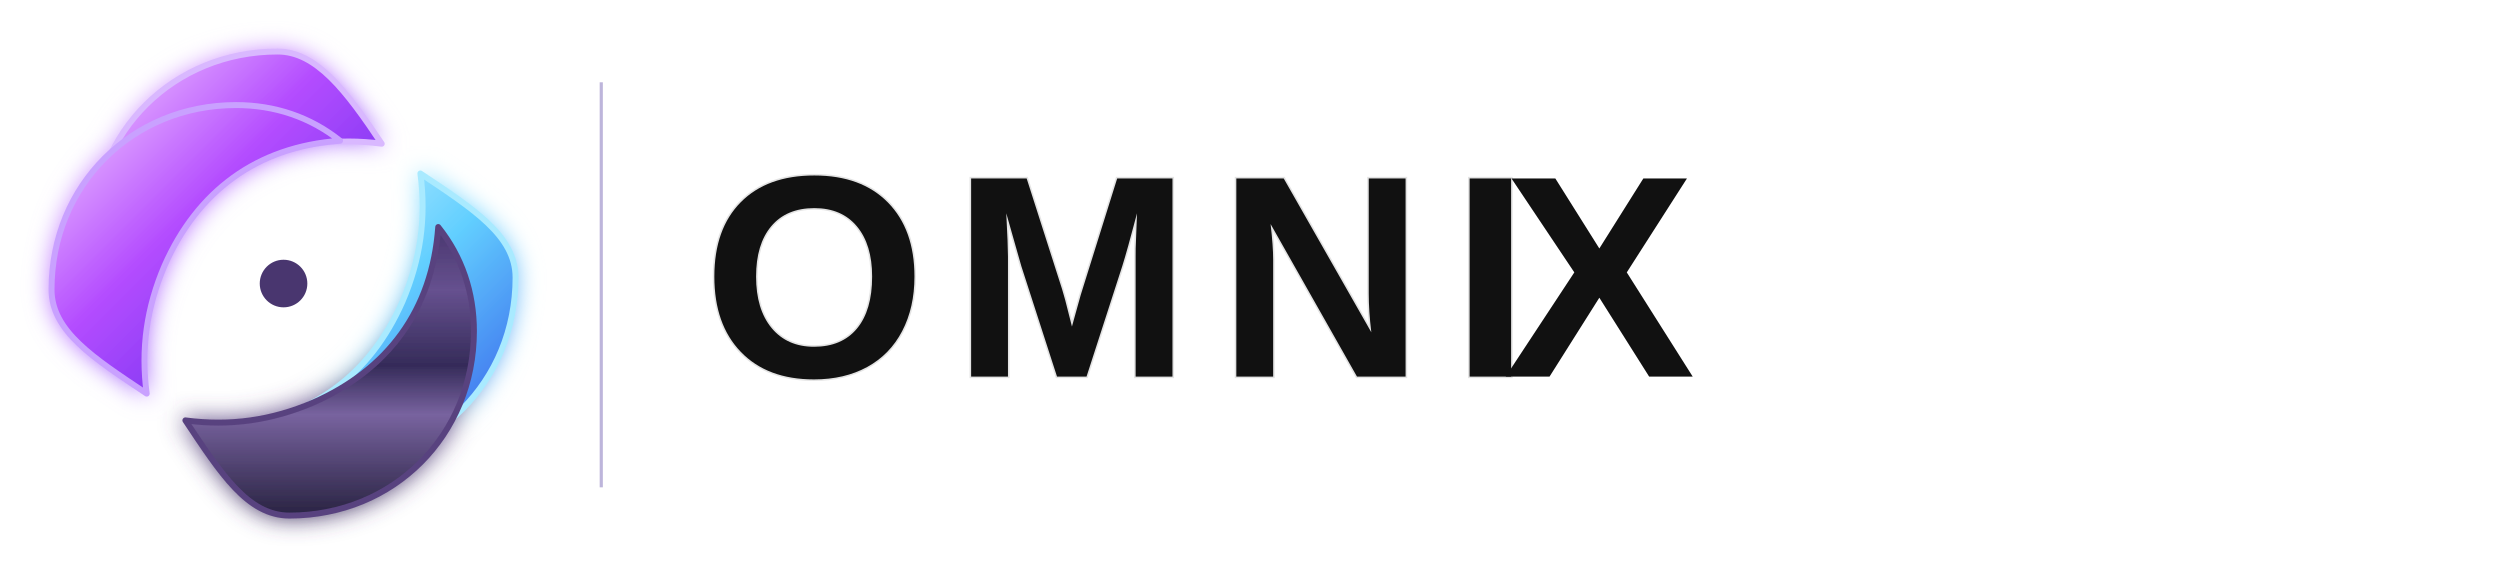
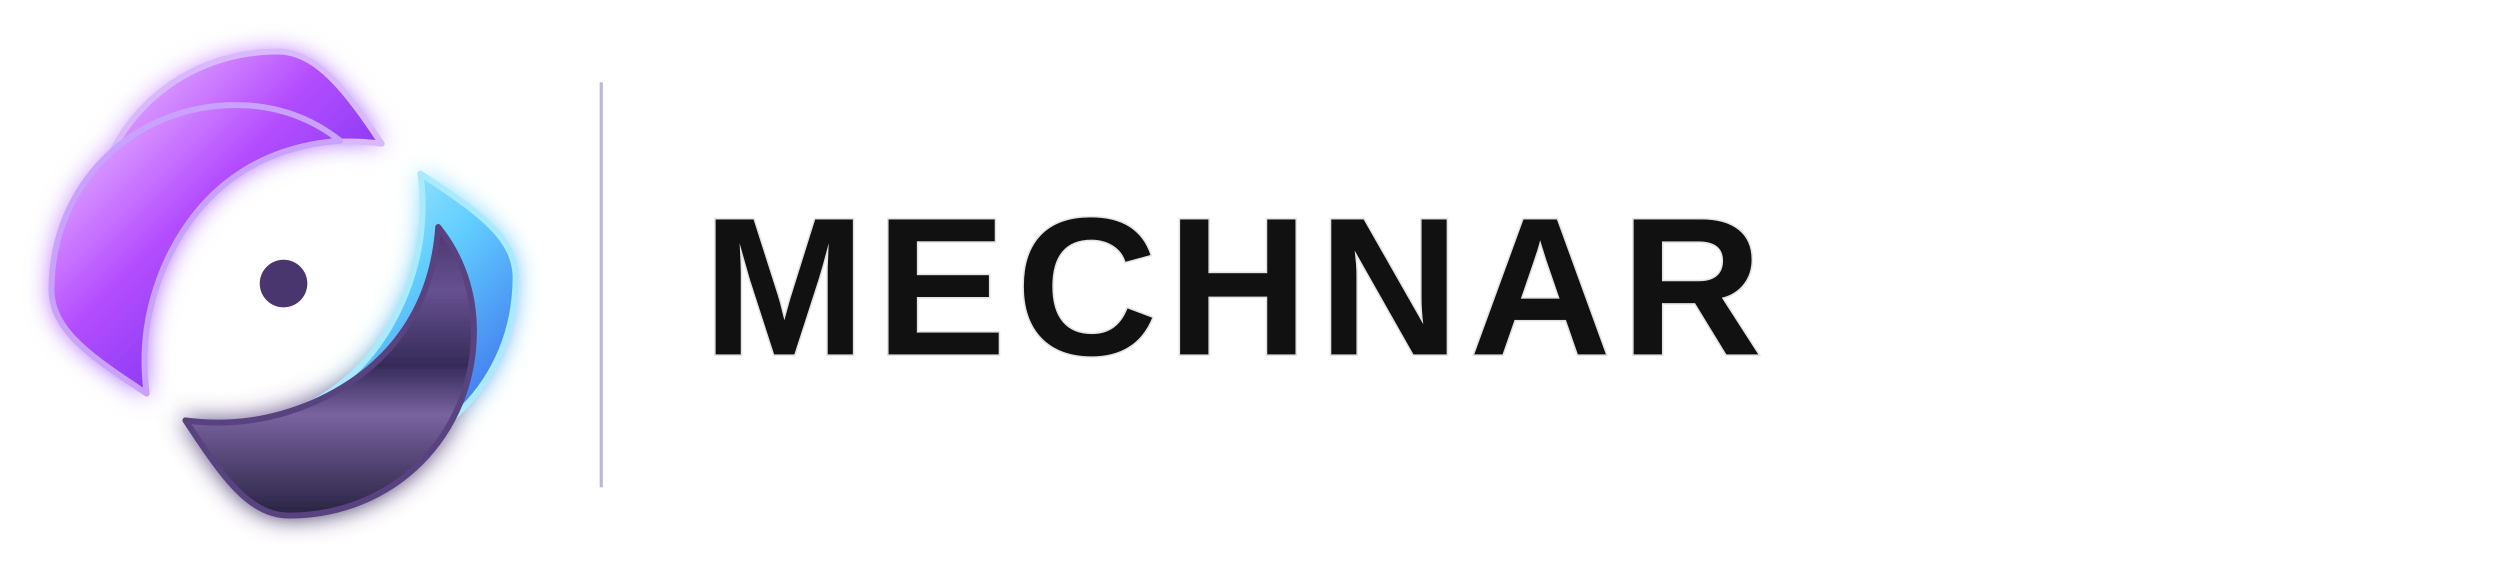
<svg xmlns="http://www.w3.org/2000/svg" viewBox="0 0 790 180" role="img" aria-labelledby="title">
  <defs>
    <linearGradient id="chrome" x1="0" y1="0" x2="0" y2="1">
      <stop stop-color="#49366f" />
      <stop offset=".22" stop-color="#66518f" />
      <stop offset=".48" stop-color="#352b59" />
      <stop offset=".65" stop-color="#78639f" />
      <stop offset="1" stop-color="#292342" />
    </linearGradient>
    <linearGradient id="violet" x1="0" y1="0" x2="1" y2="1">
      <stop stop-color="#f2c9ff" />
      <stop offset=".42" stop-color="#b44dff" />
      <stop offset="1" stop-color="#5725e8" />
    </linearGradient>
    <linearGradient id="blue" x1="0" y1="0" x2="1" y2="1">
      <stop stop-color="#e4fbff" />
      <stop offset=".5" stop-color="#62cfff" />
      <stop offset="1" stop-color="#3454e8" />
    </linearGradient>
    <filter id="softglow" x="-20%" y="-40%" width="140%" height="180%">
      <feGaussianBlur stdDeviation="4" result="blur" />
      <feMerge>
        <feMergeNode in="blur" />
        <feMergeNode in="SourceGraphic" />
      </feMerge>
    </filter>
  </defs>
  <g transform="translate(5 5) scale(.94)">
    <g filter="url(#softglow)" stroke-linejoin="round">
      <path d="M88 12C53 12 26 39 26 73c0 13 4 25 12 35 2-28 17-48 42-59 14-6 28-8 43-6C111 25 101 12 88 12Z" fill="url(#violet)" stroke="#d9b8ff" stroke-width="2" />
      <path d="M168 88c0 35-27 62-62 62-13 0-25-4-35-12 28-2 48-17 59-42 6-14 8-28 6-43 18 12 32 21 32 35Z" fill="url(#blue)" stroke="#a9eaff" stroke-width="2" />
      <path d="M92 168c35 0 62-27 62-62 0-13-4-25-12-35-2 28-17 48-42 59-14 6-28 8-43 6 12 18 21 32 35 32Z" fill="url(#chrome)" stroke="#59427f" stroke-width="2" />
      <path d="M12 92c0-35 27-62 62-62 13 0 25 4 35 12-28 2-48 17-59 42-6 14-8 28-6 43C26 115 12 106 12 92Z" fill="url(#violet)" stroke="#c9a1ff" stroke-width="2" />
    </g>
    <circle cx="90" cy="90" r="8" fill="#49366f" />
  </g>
  <path d="M190 26V154" stroke="#6e5baf" stroke-opacity=".45" />
-   <text x="222" y="119" font-family="Orbitron, Eurostile, Rajdhani, Arial, sans-serif" font-size="91" font-weight="700" letter-spacing="8" fill="#111111" stroke="#111111" stroke-opacity=".12" stroke-width="1">OMNI</text>
-   <text x="475" y="119" font-family="Orbitron, Eurostile, Rajdhani, Arial, sans-serif" font-size="91" font-weight="700" letter-spacing="4" fill="#111111">X</text>
+   <text x="222" y="112" font-family="Orbitron, Eurostile, Rajdhani, Arial, sans-serif" font-size="62" font-weight="700" letter-spacing="3" fill="#111111" stroke="#111111" stroke-opacity=".12" stroke-width="1">MECHNAR</text>
  <path d="M220 137H752" stroke="url(#blue)" stroke-width="1.4" opacity=".5" />
  <path d="M520 137H755" stroke="url(#violet)" stroke-width="2.2" filter="url(#softglow)" />
</svg>
